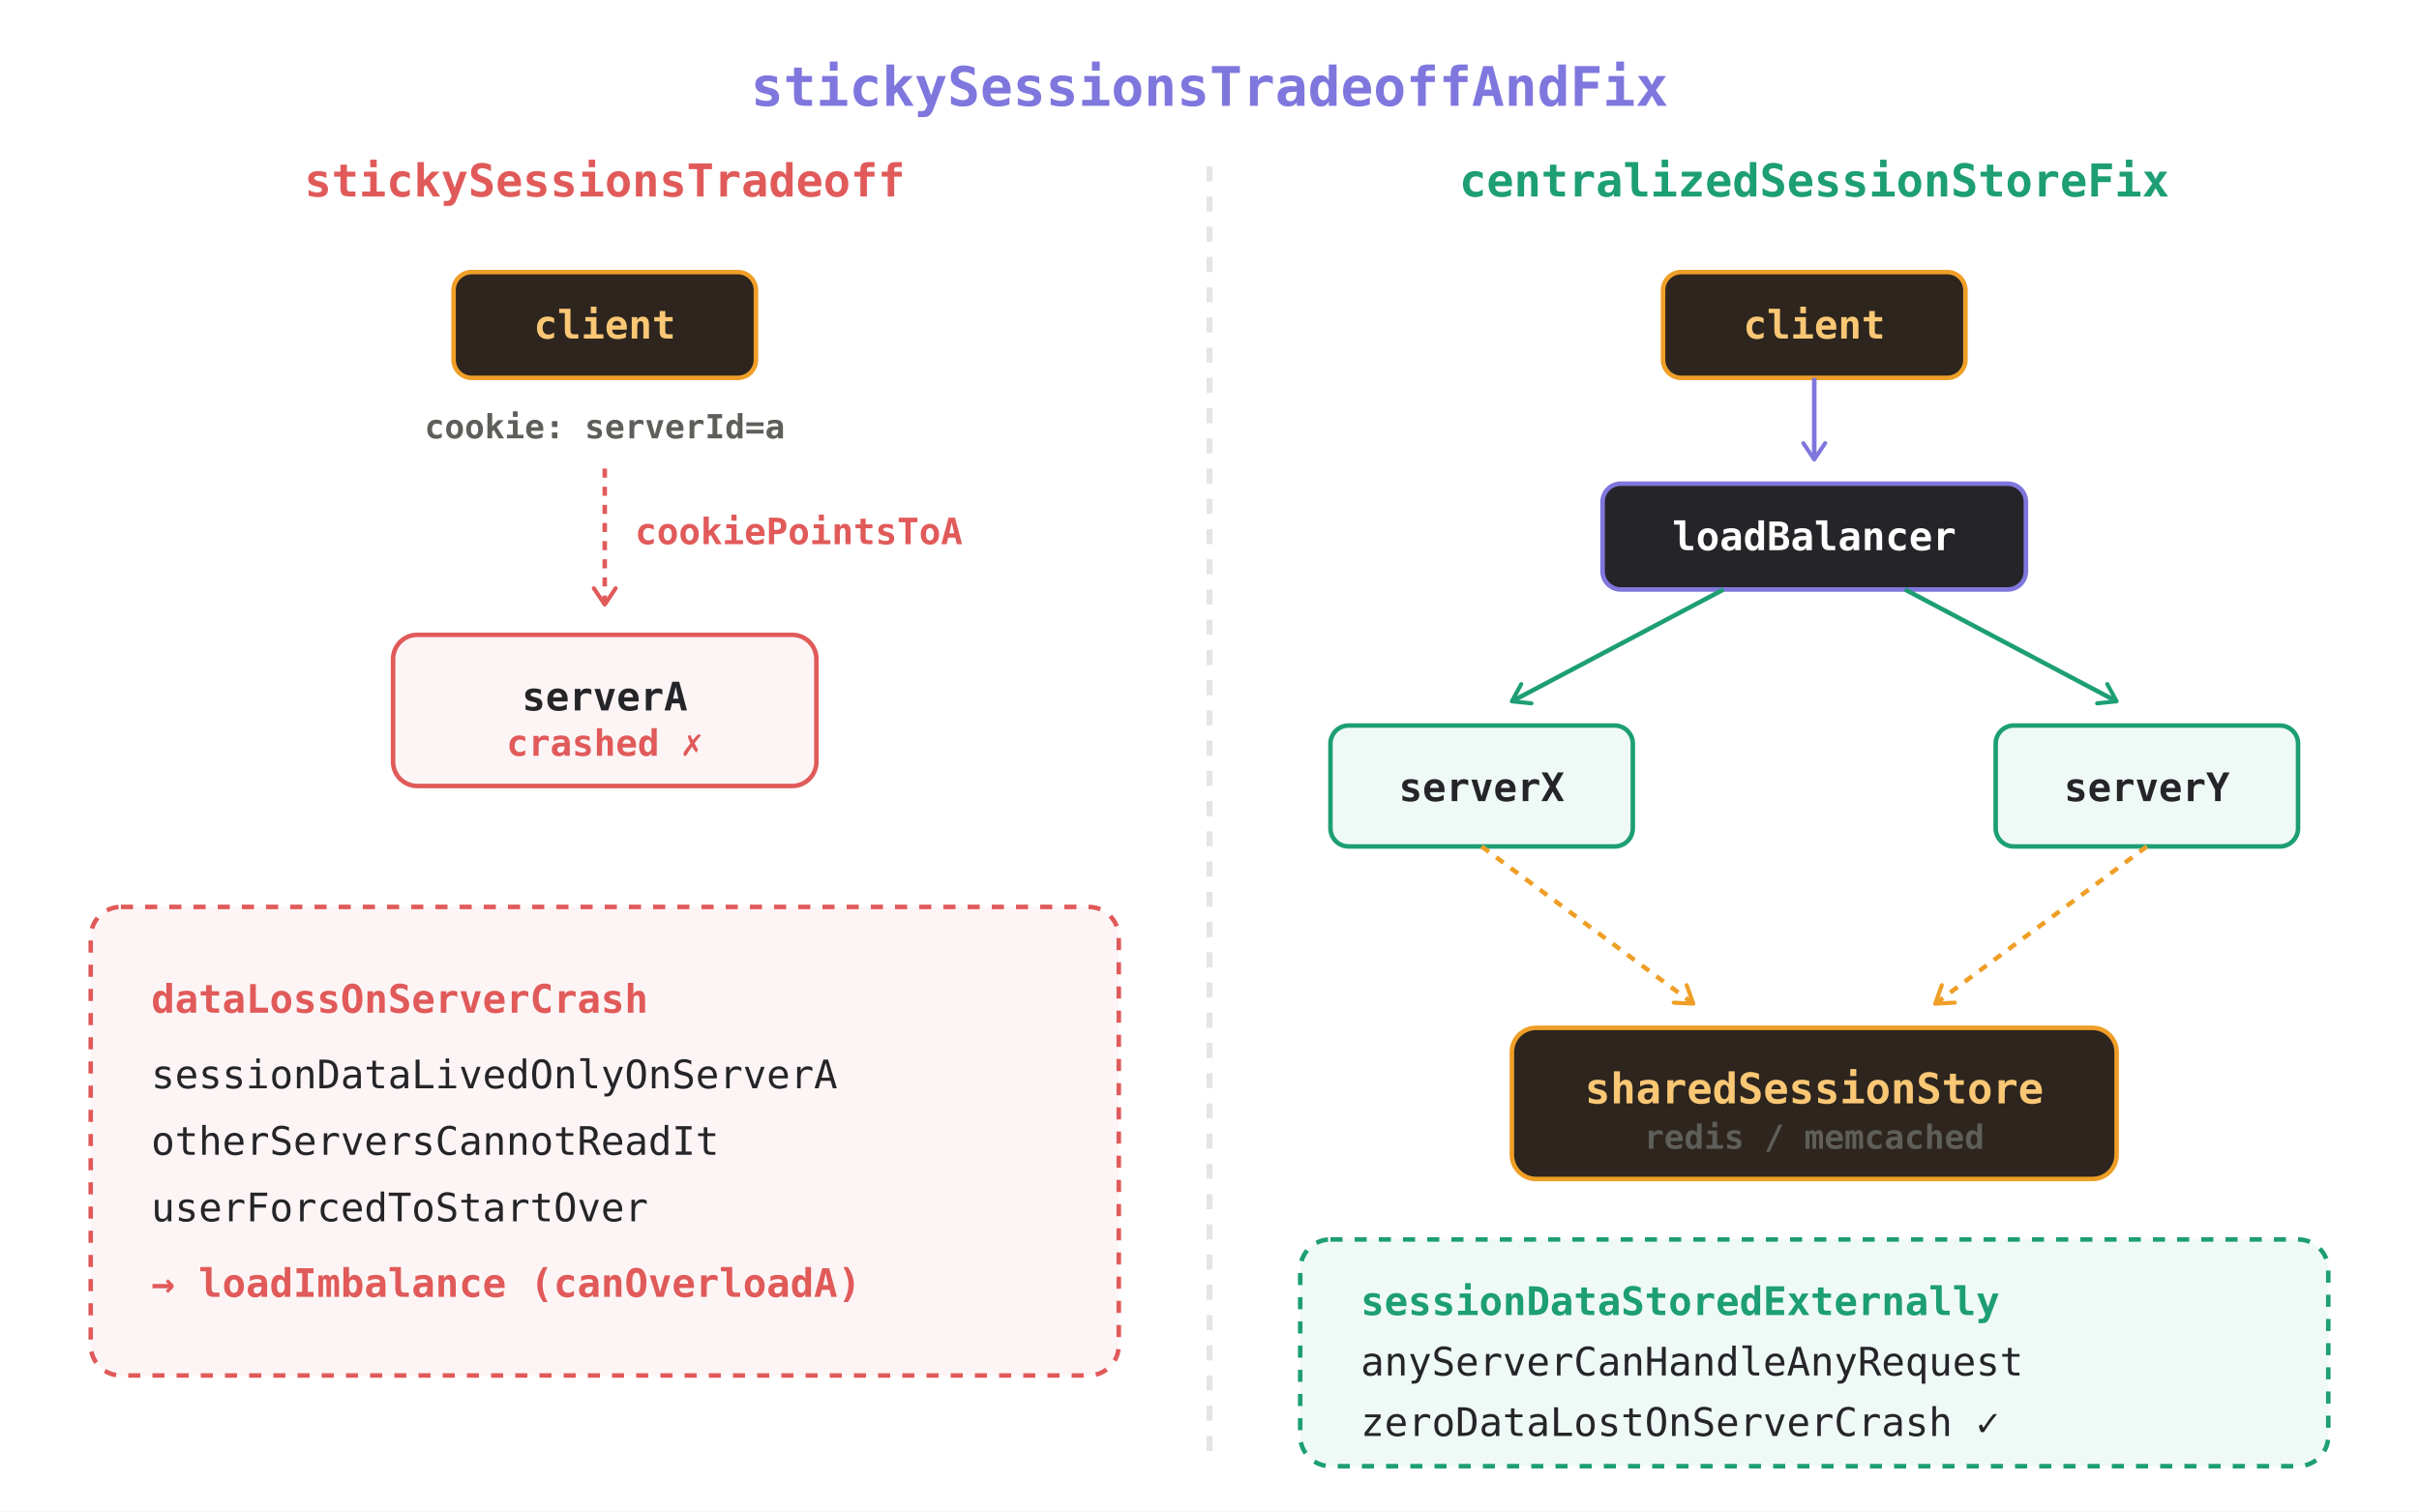
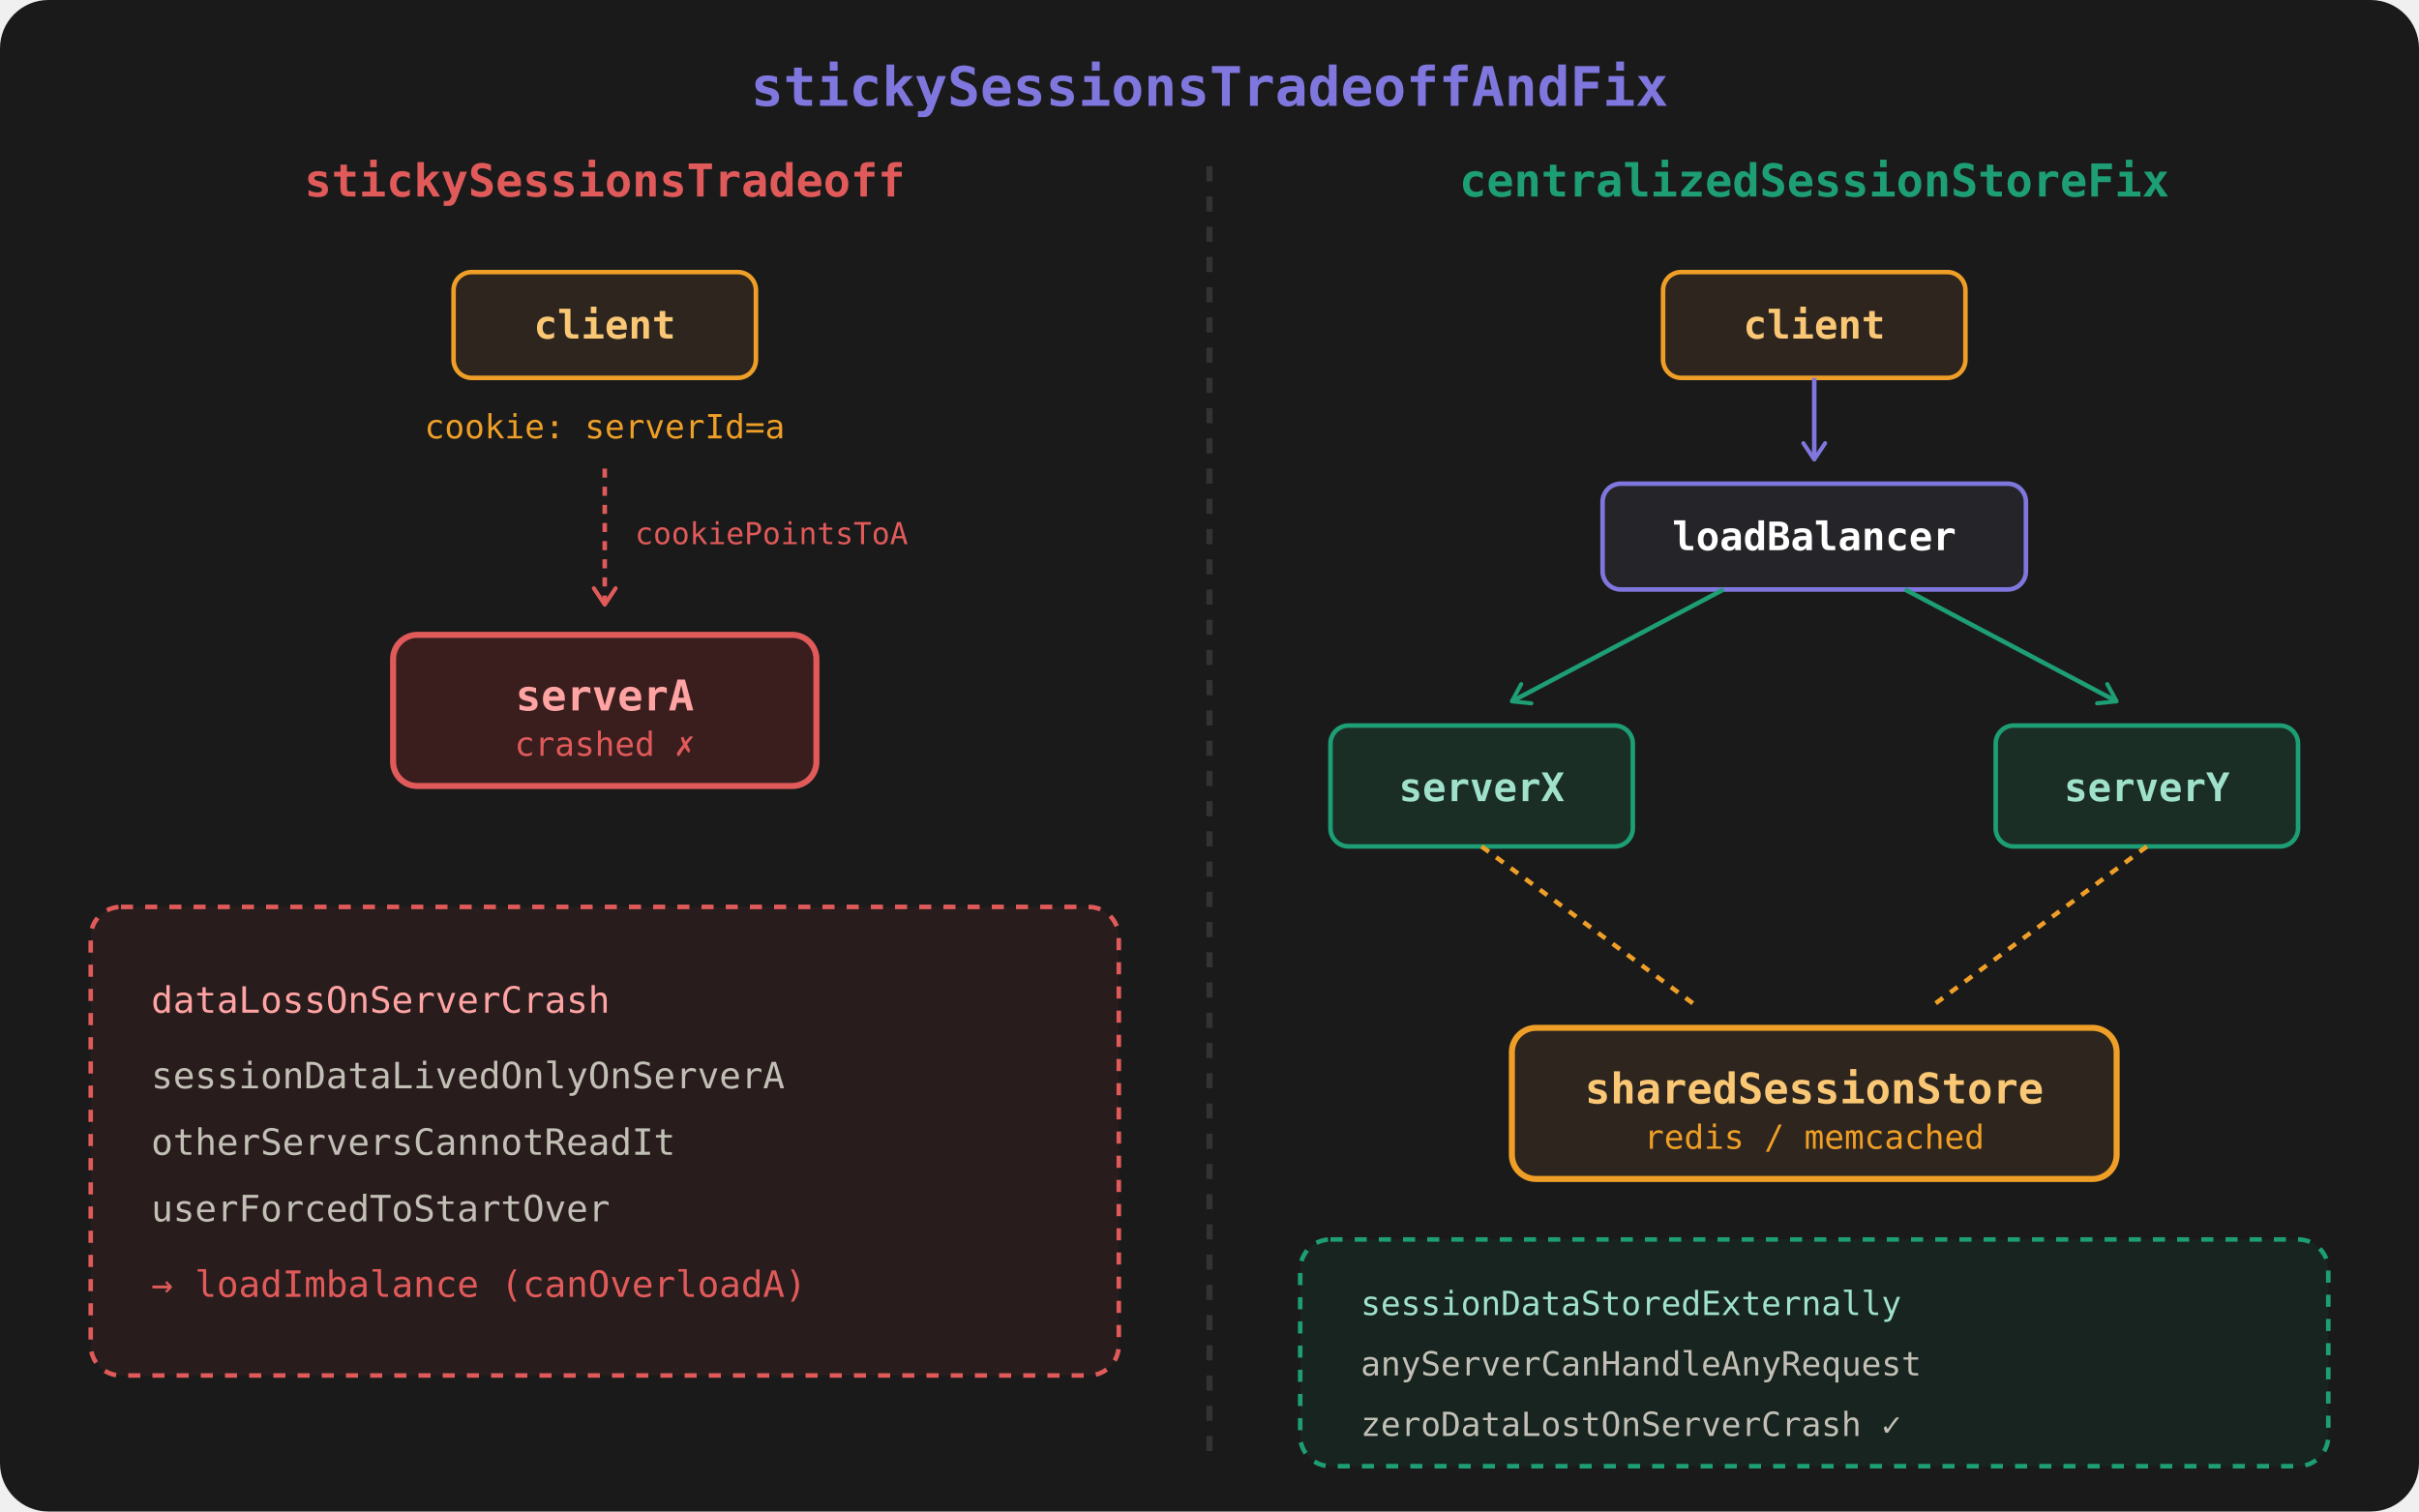
<svg xmlns="http://www.w3.org/2000/svg" width="800" height="500" viewBox="0 0 800 500">
-   <style>
-     .bg-rect { fill: #ffffff; }
-     .text-main { font-family: monospace; font-size: 13px; fill: #252529; }
-     .text-main-bold { font-family: monospace; font-size: 13px; font-weight: bold; fill: #252529; }
-     .text-title-accent { font-family: monospace; font-size: 18px; font-weight: bold; fill: #7F77DD; }
-     .text-box-label { font-family: monospace; font-size: 13px; font-weight: bold; fill: #ffffff; }
-     .text-secondary { font-family: monospace; font-size: 11px; fill: #5f5e5a; }
-     .text-red-tag { font-family: monospace; font-size: 12px; font-weight: bold; fill: #E15A5A; }
-     .text-green-tag { font-family: monospace; font-size: 12px; font-weight: bold; fill: #1D9E75; }
-     
-     .box-client { fill: #2d251e; stroke: #EF9F27; stroke-width: 1.5; }
-     .box-lb { fill: #252529; stroke: #7F77DD; stroke-width: 1.5; }
-     .box-server-green { fill: #effaf6; stroke: #1D9E75; stroke-width: 1.5; }
-     .box-server-red { fill: #fdf5f5; stroke: #E15A5A; stroke-width: 1.5; }
-     .box-explanation-red { fill: #fdf5f5; stroke: #E15A5A; stroke-width: 1.5; stroke-dasharray: 4 4; }
-     .box-explanation-green { fill: #effaf6; stroke: #1D9E75; stroke-width: 1.5; stroke-dasharray: 4 4; }
-     
-     .line-flow { stroke: #7F77DD; stroke-width: 1.5; fill: none; }
-     .line-flow-green { stroke: #1D9E75; stroke-width: 1.5; fill: none; }
-     .line-flow-red { stroke: #E15A5A; stroke-width: 1.5; fill: none; }
-     .line-flow-amber { stroke: #EF9F27; stroke-width: 1.5; stroke-dasharray: 3 3; fill: none; }
-     .line-divider { stroke: #e5e5e7; stroke-width: 2; stroke-dasharray: 5 5; }
- 
-     @media (prefers-color-scheme: dark) {
-       .bg-rect { fill: #1a1a1a; }
-       .text-main { fill: #c2c0b6; }
-       .text-main-bold { fill: #c2c0b6; }
-       .text-secondary { fill: #888780; }
-       .box-server-green { fill: #1b2e26; }
-       .box-server-red { fill: #3a1e1e; }
-       .box-explanation-red { fill: #291c1c; }
-       .box-explanation-green { fill: #18241f; }
-       .line-divider { stroke: #333333; }
-     }
-   </style>
-   <rect width="800" height="500" class="bg-rect" />
+   <rect width="800" height="500" rx="16" fill="#1a1a1a" />
  <defs>
    <marker id="arrow-purple" viewBox="0 0 10 10" refX="8" refY="5" markerWidth="6" markerHeight="6" orient="auto-start-reverse">
      <path d="M2 1L8 5L2 9" fill="none" stroke="#7F77DD" stroke-width="1.5" stroke-linecap="round" stroke-linejoin="round" />
    </marker>
    <marker id="arrow-green" viewBox="0 0 10 10" refX="8" refY="5" markerWidth="6" markerHeight="6" orient="auto-start-reverse">
      <path d="M2 1L8 5L2 9" fill="none" stroke="#1D9E75" stroke-width="1.5" stroke-linecap="round" stroke-linejoin="round" />
    </marker>
    <marker id="arrow-red" viewBox="0 0 10 10" refX="8" refY="5" markerWidth="6" markerHeight="6" orient="auto-start-reverse">
      <path d="M2 1L8 5L2 9" fill="none" stroke="#E15A5A" stroke-width="1.5" stroke-linecap="round" stroke-linejoin="round" />
    </marker>
-     <marker id="arrow-amber" viewBox="0 0 10 10" refX="8" refY="5" markerWidth="6" markerHeight="6" orient="auto-start-reverse">
-       <path d="M2 1L8 5L2 9" fill="none" stroke="#EF9F27" stroke-width="1.5" stroke-linecap="round" stroke-linejoin="round" />
-     </marker>
  </defs>
-   <text x="400" y="35" text-anchor="middle" class="text-title-accent">stickySessionsTradeoffAndFix</text>
-   <line x1="400" y1="55" x2="400" y2="480" class="line-divider" />
+   <text x="400" y="35" text-anchor="middle" font-family="monospace" font-size="18" font-weight="bold" fill="#7F77DD">stickySessionsTradeoffAndFix</text>
+   <line x1="400" y1="55" x2="400" y2="480" stroke="#333333" stroke-width="2" stroke-dasharray="5 5" />
  <text x="200" y="65" text-anchor="middle" font-family="monospace" font-size="15" font-weight="bold" fill="#E15A5A">stickySessionsTradeoff</text>
-   <rect x="150" y="90" width="100" height="35" rx="6" class="box-client" />
+   <rect x="150" y="90" width="100" height="35" rx="6" fill="#2d251e" stroke="#EF9F27" stroke-width="1.5" />
  <text x="200" y="112" text-anchor="middle" font-family="monospace" font-size="13" font-weight="bold" fill="#FAC775">client</text>
-   <text x="200" y="145" text-anchor="middle" class="text-secondary" font-weight="bold" fill="#EF9F27">cookie: serverId=a</text>
-   <rect x="130" y="210" width="140" height="50" rx="8" class="box-server-red" />
-   <text x="200" y="235" text-anchor="middle" class="text-main" font-weight="bold">serverA</text>
-   <text x="200" y="250" text-anchor="middle" class="text-red-tag">crashed ✗</text>
-   <path d="M200 155 L200 200" fill="none" class="line-flow-red" stroke-dasharray="3 3" marker-end="url(#arrow-red)" />
-   <text x="210" y="180" class="text-red-tag" font-size="10">cookiePointsToA</text>
-   <rect x="30" y="300" width="340" height="155" rx="10" class="box-explanation-red" />
-   <text x="50" y="335" class="text-main">
-     <tspan x="50" dy="0" fill="#E15A5A" font-weight="bold">dataLossOnServerCrash</tspan>
+   <text x="200" y="145" text-anchor="middle" font-family="monospace" font-size="11" fill="#EF9F27">cookie: serverId=a</text>
+   <rect x="130" y="210" width="140" height="50" rx="8" fill="#3a1e1e" stroke="#E15A5A" stroke-width="2" />
+   <text x="200" y="235" text-anchor="middle" font-family="monospace" font-size="14" font-weight="bold" fill="#FFA3A3">serverA</text>
+   <text x="200" y="250" text-anchor="middle" font-family="monospace" font-size="11" fill="#E15A5A">crashed ✗</text>
+   <path d="M200 155 L200 200" fill="none" stroke="#E15A5A" stroke-width="1.5" stroke-dasharray="3 3" marker-end="url(#arrow-red)" />
+   <text x="210" y="180" font-family="monospace" font-size="10" fill="#E15A5A">cookiePointsToA</text>
+   <rect x="30" y="300" width="340" height="155" rx="10" fill="#291c1c" stroke="#E15A5A" stroke-width="1.5" stroke-dasharray="4 4" />
+   <text x="50" y="335" font-family="monospace" font-size="12" fill="#c2c0b6">
+     <tspan x="50" dy="0" fill="#FFA3A3">dataLossOnServerCrash</tspan>
    <tspan x="50" dy="25">sessionDataLivedOnlyOnServerA</tspan>
    <tspan x="50" dy="22">otherServersCannotReadIt</tspan>
    <tspan x="50" dy="22">userForcedToStartOver</tspan>
-     <tspan x="50" dy="25" fill="#E15A5A" font-weight="bold">→ loadImbalance (canOverloadA)</tspan>
+     <tspan x="50" dy="25" fill="#E15A5A">→ loadImbalance (canOverloadA)</tspan>
  </text>
  <text x="600" y="65" text-anchor="middle" font-family="monospace" font-size="15" font-weight="bold" fill="#1D9E75">centralizedSessionStoreFix</text>
-   <rect x="550" y="90" width="100" height="35" rx="6" class="box-client" />
+   <rect x="550" y="90" width="100" height="35" rx="6" fill="#2d251e" stroke="#EF9F27" stroke-width="1.5" />
  <text x="600" y="112" text-anchor="middle" font-family="monospace" font-size="13" font-weight="bold" fill="#FAC775">client</text>
-   <rect x="530" y="160" width="140" height="35" rx="6" class="box-lb" />
-   <text x="600" y="182" text-anchor="middle" class="text-box-label">loadBalancer</text>
-   <rect x="440" y="240" width="100" height="40" rx="6" class="box-server-green" />
-   <text x="490" y="265" text-anchor="middle" class="text-main" font-weight="bold">serverX</text>
-   <rect x="660" y="240" width="100" height="40" rx="6" class="box-server-green" />
-   <text x="710" y="265" text-anchor="middle" class="text-main" font-weight="bold">serverY</text>
-   <rect x="500" y="340" width="200" height="50" rx="8" class="box-client" stroke-width="2" />
+   <rect x="530" y="160" width="140" height="35" rx="6" fill="#252529" stroke="#7F77DD" stroke-width="1.5" />
+   <text x="600" y="182" text-anchor="middle" font-family="monospace" font-size="13" font-weight="bold" fill="#ffffff">loadBalancer</text>
+   <rect x="440" y="240" width="100" height="40" rx="6" fill="#1b2e26" stroke="#1D9E75" stroke-width="1.5" />
+   <text x="490" y="265" text-anchor="middle" font-family="monospace" font-size="13" font-weight="bold" fill="#9FE1CB">serverX</text>
+   <rect x="660" y="240" width="100" height="40" rx="6" fill="#1b2e26" stroke="#1D9E75" stroke-width="1.5" />
+   <text x="710" y="265" text-anchor="middle" font-family="monospace" font-size="13" font-weight="bold" fill="#9FE1CB">serverY</text>
+   <rect x="500" y="340" width="200" height="50" rx="8" fill="#2d251e" stroke="#EF9F27" stroke-width="2" />
  <text x="600" y="365" text-anchor="middle" font-family="monospace" font-size="14" font-weight="bold" fill="#FAC775">sharedSessionStore</text>
-   <text x="600" y="380" text-anchor="middle" class="text-secondary" font-weight="bold" fill="#EF9F27">redis / memcached</text>
-   <path d="M600 125 L600 152" fill="none" class="line-flow" marker-end="url(#arrow-purple)" />
-   <path d="M570 195 L500 232" fill="none" class="line-flow-green" marker-end="url(#arrow-green)" />
-   <path d="M630 195 L700 232" fill="none" class="line-flow-green" marker-end="url(#arrow-green)" />
-   <path d="M490 280 L560 332" fill="none" class="line-flow-amber" marker-end="url(#arrow-amber)" />
-   <path d="M710 280 L640 332" fill="none" class="line-flow-amber" marker-end="url(#arrow-amber)" />
-   <rect x="430" y="410" width="340" height="75" rx="10" class="box-explanation-green" />
-   <text x="450" y="435" class="text-main">
-     <tspan x="450" dy="0" fill="#1D9E75" font-weight="bold">sessionDataStoredExternally</tspan>
+   <text x="600" y="380" text-anchor="middle" font-family="monospace" font-size="11" fill="#EF9F27">redis / memcached</text>
+   <path d="M600 125 L600 152" fill="none" stroke="#7F77DD" stroke-width="1.5" marker-end="url(#arrow-purple)" />
+   <path d="M570 195 L500 232" fill="none" stroke="#1D9E75" stroke-width="1.5" marker-end="url(#arrow-green)" />
+   <path d="M630 195 L700 232" fill="none" stroke="#1D9E75" stroke-width="1.5" marker-end="url(#arrow-green)" />
+   <path d="M490 280 L560 332" fill="none" stroke="#EF9F27" stroke-width="1.5" stroke-dasharray="3 3" marker-end="url(#arrow-amber)" />
+   <path d="M710 280 L640 332" fill="none" stroke="#EF9F27" stroke-width="1.5" stroke-dasharray="3 3" marker-end="url(#arrow-amber)" />
+   <rect x="430" y="410" width="340" height="75" rx="10" fill="#18241f" stroke="#1D9E75" stroke-width="1.5" stroke-dasharray="4 4" />
+   <text x="450" y="435" font-family="monospace" font-size="11" fill="#c2c0b6">
+     <tspan x="450" dy="0" fill="#9FE1CB">sessionDataStoredExternally</tspan>
    <tspan x="450" dy="20">anyServerCanHandleAnyRequest</tspan>
    <tspan x="450" dy="20">zeroDataLostOnServerCrash ✓</tspan>
  </text>
</svg>
